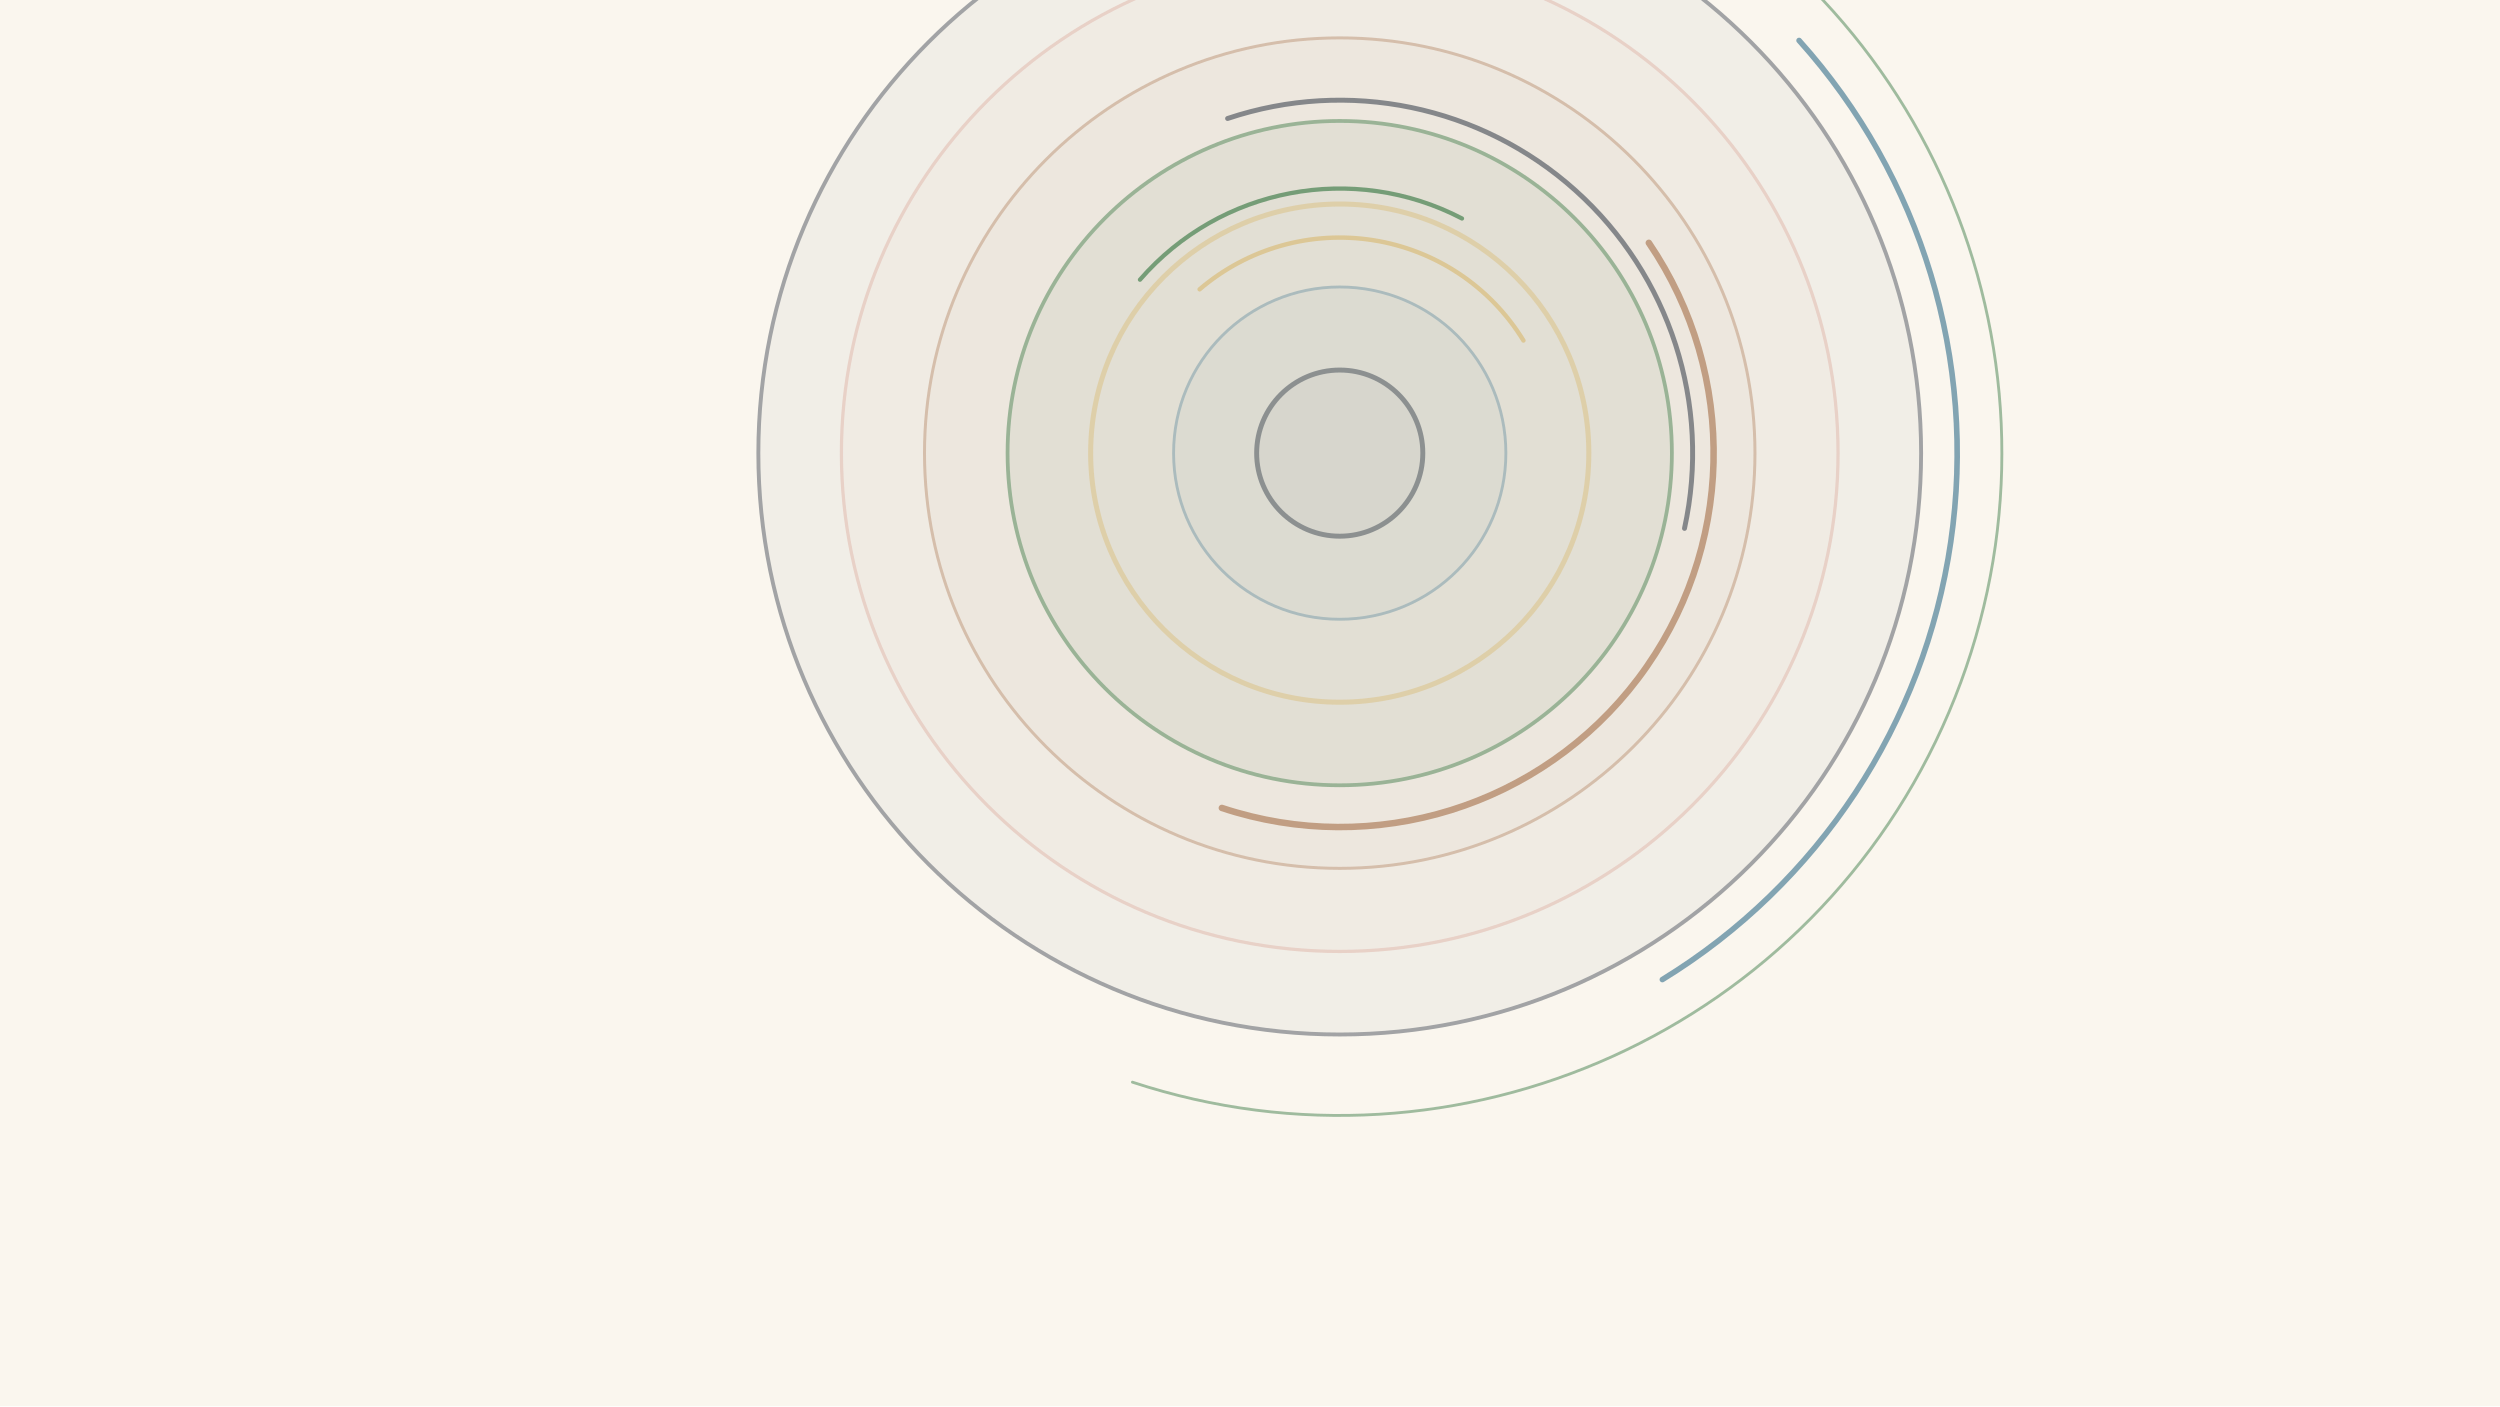
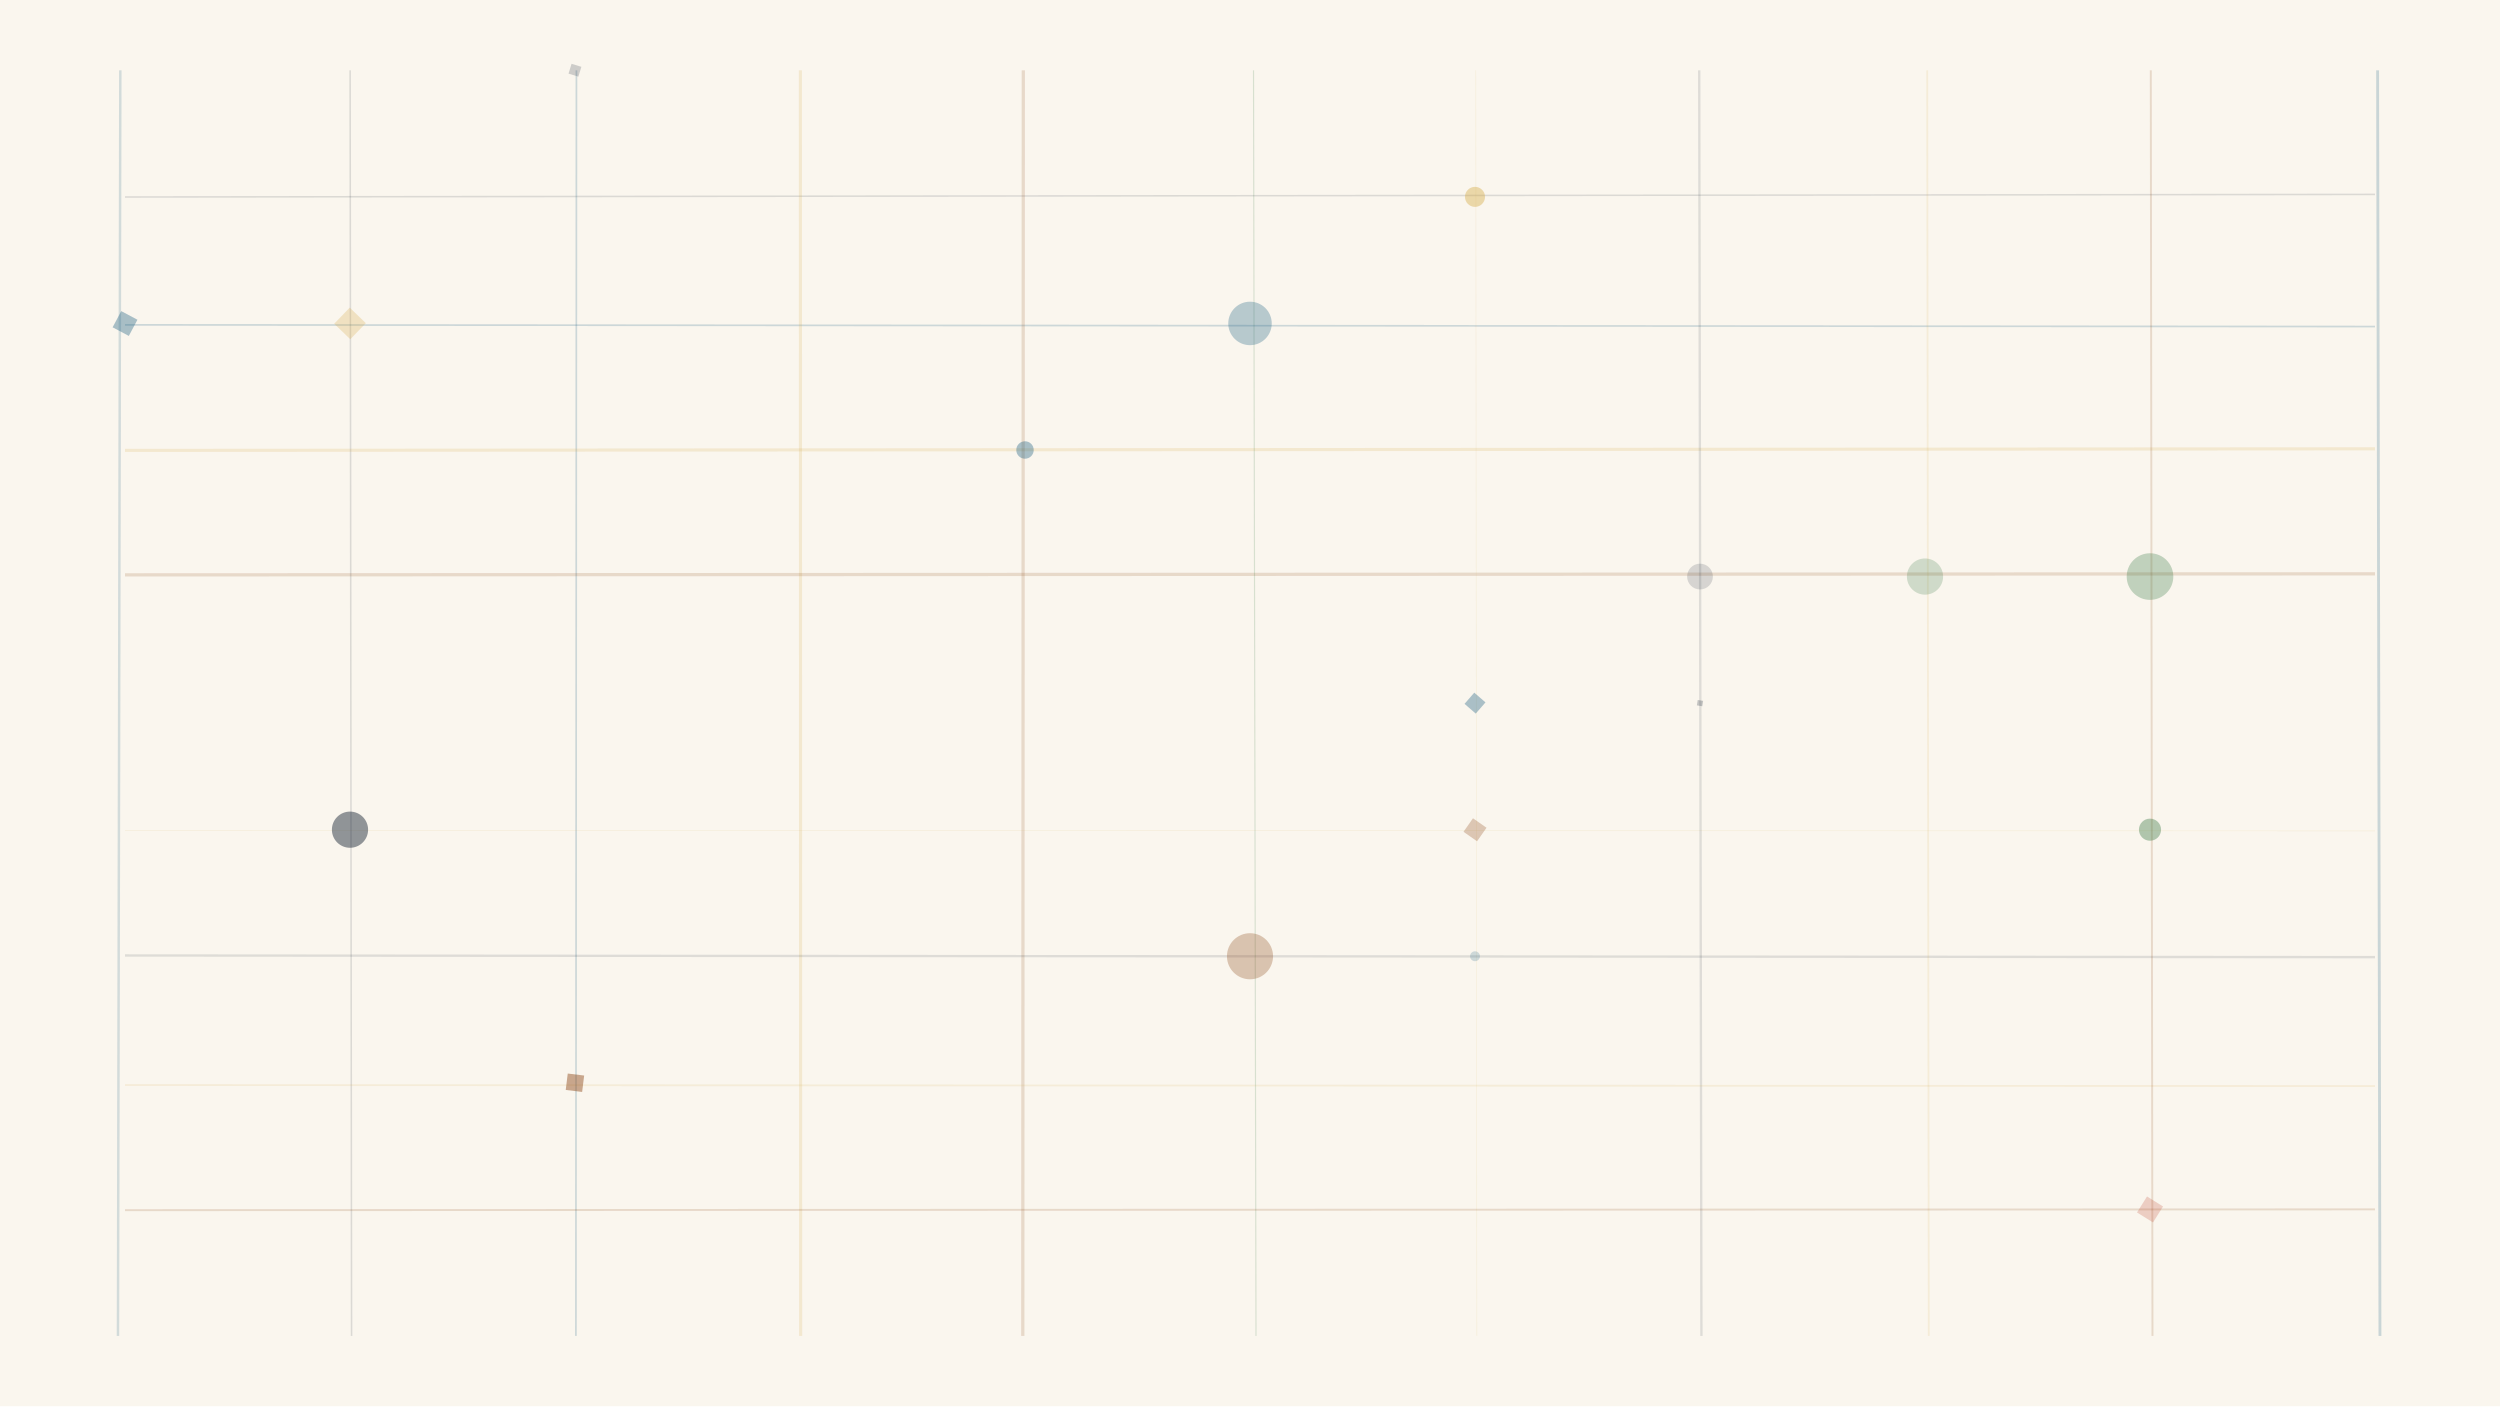
<svg xmlns="http://www.w3.org/2000/svg" viewBox="0 0 1920 1080" width="1920" height="1080">
  <rect width="1920" height="1080" fill="#FAF6EE" />
-   <circle cx="1028.913" cy="347.999" r="446.5" fill="#0A1628" fill-opacity="0.10" stroke="#0A1628" stroke-width="3.0" opacity="0.37" />
-   <circle cx="1028.913" cy="347.999" r="382.7" fill="#B7311A" fill-opacity="0.09" stroke="#B7311A" stroke-width="2.5" opacity="0.16" />
-   <circle cx="1028.913" cy="347.999" r="318.9" fill="#8B4513" fill-opacity="0.09" stroke="#8B4513" stroke-width="2.3" opacity="0.27" />
-   <circle cx="1028.913" cy="347.999" r="255.1" fill="#2B7038" fill-opacity="0.14" stroke="#2B7038" stroke-width="2.9" opacity="0.43" />
-   <circle cx="1028.913" cy="347.999" r="191.3" fill="none" fill-opacity="0.00" stroke="#D4A843" stroke-width="3.9" opacity="0.29" />
-   <circle cx="1028.913" cy="347.999" r="127.6" fill="#1B5E80" fill-opacity="0.12" stroke="#1B5E80" stroke-width="2.2" opacity="0.28" />
-   <circle cx="1028.913" cy="347.999" r="63.8" fill="#0A1628" fill-opacity="0.07" stroke="#0A1628" stroke-width="3.8" opacity="0.38" />
-   <path d="M 1266.3 186.5 A 287.1 287.1 0 0 1 938.4 620.5" fill="none" stroke="#8B4513" stroke-width="5.0" opacity="0.45" stroke-linecap="round" />
-   <path d="M 1381.7 31.1 A 474.2 474.2 0 0 1 1276.7 752.3" fill="none" stroke="#1B5E80" stroke-width="4.3" opacity="0.54" stroke-linecap="round" />
-   <path d="M 875.5 214.8 A 203.2 203.2 0 0 1 1122.8 167.8" fill="none" stroke="#2B7038" stroke-width="3.3" opacity="0.59" stroke-linecap="round" />
-   <path d="M 921.3 222.2 A 165.5 165.5 0 0 1 1170.0 261.5" fill="none" stroke="#D4A843" stroke-width="3.4" opacity="0.43" stroke-linecap="round" />
-   <path d="M 942.8 91.0 A 271.0 271.0 0 0 1 1293.7 405.8" fill="none" stroke="#0A1628" stroke-width="3.8" opacity="0.46" stroke-linecap="round" />
-   <path d="M 1266.5 -101.8 A 508.7 508.7 0 0 1 869.7 831.1" fill="none" stroke="#2B7038" stroke-width="2.2" opacity="0.44" stroke-linecap="round" />
+   <line x1="92.4" y1="54" x2="90.6" y2="1026" stroke="#1B5E80" stroke-width="1.9" opacity="0.18" />
+   <line x1="96" y1="151.3" x2="1824" y2="149.3" stroke="#0A1628" stroke-width="1.2" opacity="0.13" />
+   <line x1="268.9" y1="54" x2="270.0" y2="1026" stroke="#0A1628" stroke-width="1.2" opacity="0.13" />
+   <line x1="96" y1="249.5" x2="1824" y2="250.8" stroke="#1B5E80" stroke-width="1.3" opacity="0.21" />
+   <line x1="442.7" y1="54" x2="442.3" y2="1026" stroke="#1B5E80" stroke-width="1.3" opacity="0.21" />
+   <line x1="96" y1="345.9" x2="1824" y2="344.7" stroke="#D4A843" stroke-width="2.4" opacity="0.18" />
+   <line x1="614.7" y1="54" x2="614.9" y2="1026" stroke="#D4A843" stroke-width="2.4" opacity="0.18" />
+   <line x1="96" y1="441.5" x2="1824" y2="440.7" stroke="#8B4513" stroke-width="2.5" opacity="0.17" />
+   <line x1="785.9" y1="54" x2="785.5" y2="1026" stroke="#8B4513" stroke-width="2.5" opacity="0.17" />
+   <line x1="962.7" y1="54" x2="964.6" y2="1026" stroke="#2B7038" stroke-width="0.9" opacity="0.17" />
+   <line x1="96" y1="637.8" x2="1824" y2="638.1" stroke="#D4A843" stroke-width="0.5" opacity="0.13" />
+   <line x1="1133.4" y1="54" x2="1134.2" y2="1026" stroke="#D4A843" stroke-width="0.5" opacity="0.13" />
+   <line x1="96" y1="733.8" x2="1824" y2="735.1" stroke="#0A1628" stroke-width="1.8" opacity="0.12" />
+   <line x1="1305.0" y1="54" x2="1306.7" y2="1026" stroke="#0A1628" stroke-width="1.8" opacity="0.12" />
+   <line x1="96" y1="833.3" x2="1824" y2="834.1" stroke="#D4A843" stroke-width="1.4" opacity="0.13" />
+   <line x1="1480.1" y1="54" x2="1481.3" y2="1026" stroke="#D4A843" stroke-width="1.4" opacity="0.13" />
+   <line x1="96" y1="929.4" x2="1824" y2="928.8" stroke="#8B4513" stroke-width="1.5" opacity="0.17" />
+   <line x1="1651.8" y1="54" x2="1653.1" y2="1026" stroke="#8B4513" stroke-width="1.5" opacity="0.17" />
+   <line x1="1826.0" y1="54" x2="1827.8" y2="1026" stroke="#1B5E80" stroke-width="2.2" opacity="0.22" />
+   <rect x="89.0" y="241.4" width="14.1" height="14.1" fill="#1B5E80" opacity="0.37" transform="rotate(28 96.0 248.4)" />
+   <rect x="260.2" y="239.8" width="17.2" height="17.2" fill="#D4A843" opacity="0.26" transform="rotate(44 268.8 248.4)" />
+   <circle cx="268.8" cy="637.2" r="13.9" fill="#0A1628" opacity="0.44" />
+   <rect x="437.6" y="50.0" width="7.9" height="7.9" fill="#0A1628" opacity="0.19" transform="rotate(17 441.6 54.0)" />
+   <rect x="435.2" y="825.2" width="12.7" height="12.7" fill="#8B4513" opacity="0.45" transform="rotate(7 441.6 831.6)" />
+   <circle cx="787.2" cy="345.6" r="6.7" fill="#1B5E80" opacity="0.37" />
+   <circle cx="960.0" cy="248.4" r="16.7" fill="#1B5E80" opacity="0.30" />
+   <circle cx="960.0" cy="734.4" r="17.7" fill="#8B4513" opacity="0.29" />
+   <circle cx="1132.8" cy="151.2" r="7.7" fill="#D4A843" opacity="0.41" />
+   <rect x="1127.1" y="534.3" width="11.4" height="11.4" fill="#1B5E80" opacity="0.36" transform="rotate(41 1132.8 540.0)" />
+   <rect x="1126.5" y="630.9" width="12.7" height="12.7" fill="#8B4513" opacity="0.27" transform="rotate(35 1132.8 637.2)" />
+   <circle cx="1132.8" cy="734.4" r="3.8" fill="#1B5E80" opacity="0.20" />
+   <circle cx="1305.6" cy="442.8" r="9.9" fill="#0A1628" opacity="0.15" />
+   <rect x="1303.5" y="537.9" width="4.2" height="4.2" fill="#0A1628" opacity="0.23" transform="rotate(9 1305.6 540.0)" />
+   <circle cx="1478.4" cy="442.8" r="13.9" fill="#2B7038" opacity="0.21" />
+   <circle cx="1651.2" cy="442.8" r="17.9" fill="#2B7038" opacity="0.28" />
+   <circle cx="1651.2" cy="637.2" r="8.5" fill="#2B7038" opacity="0.36" />
+   <rect x="1644.0" y="921.6" width="14.5" height="14.5" fill="#B7311A" opacity="0.21" transform="rotate(32 1651.2 928.8)" />
</svg>
